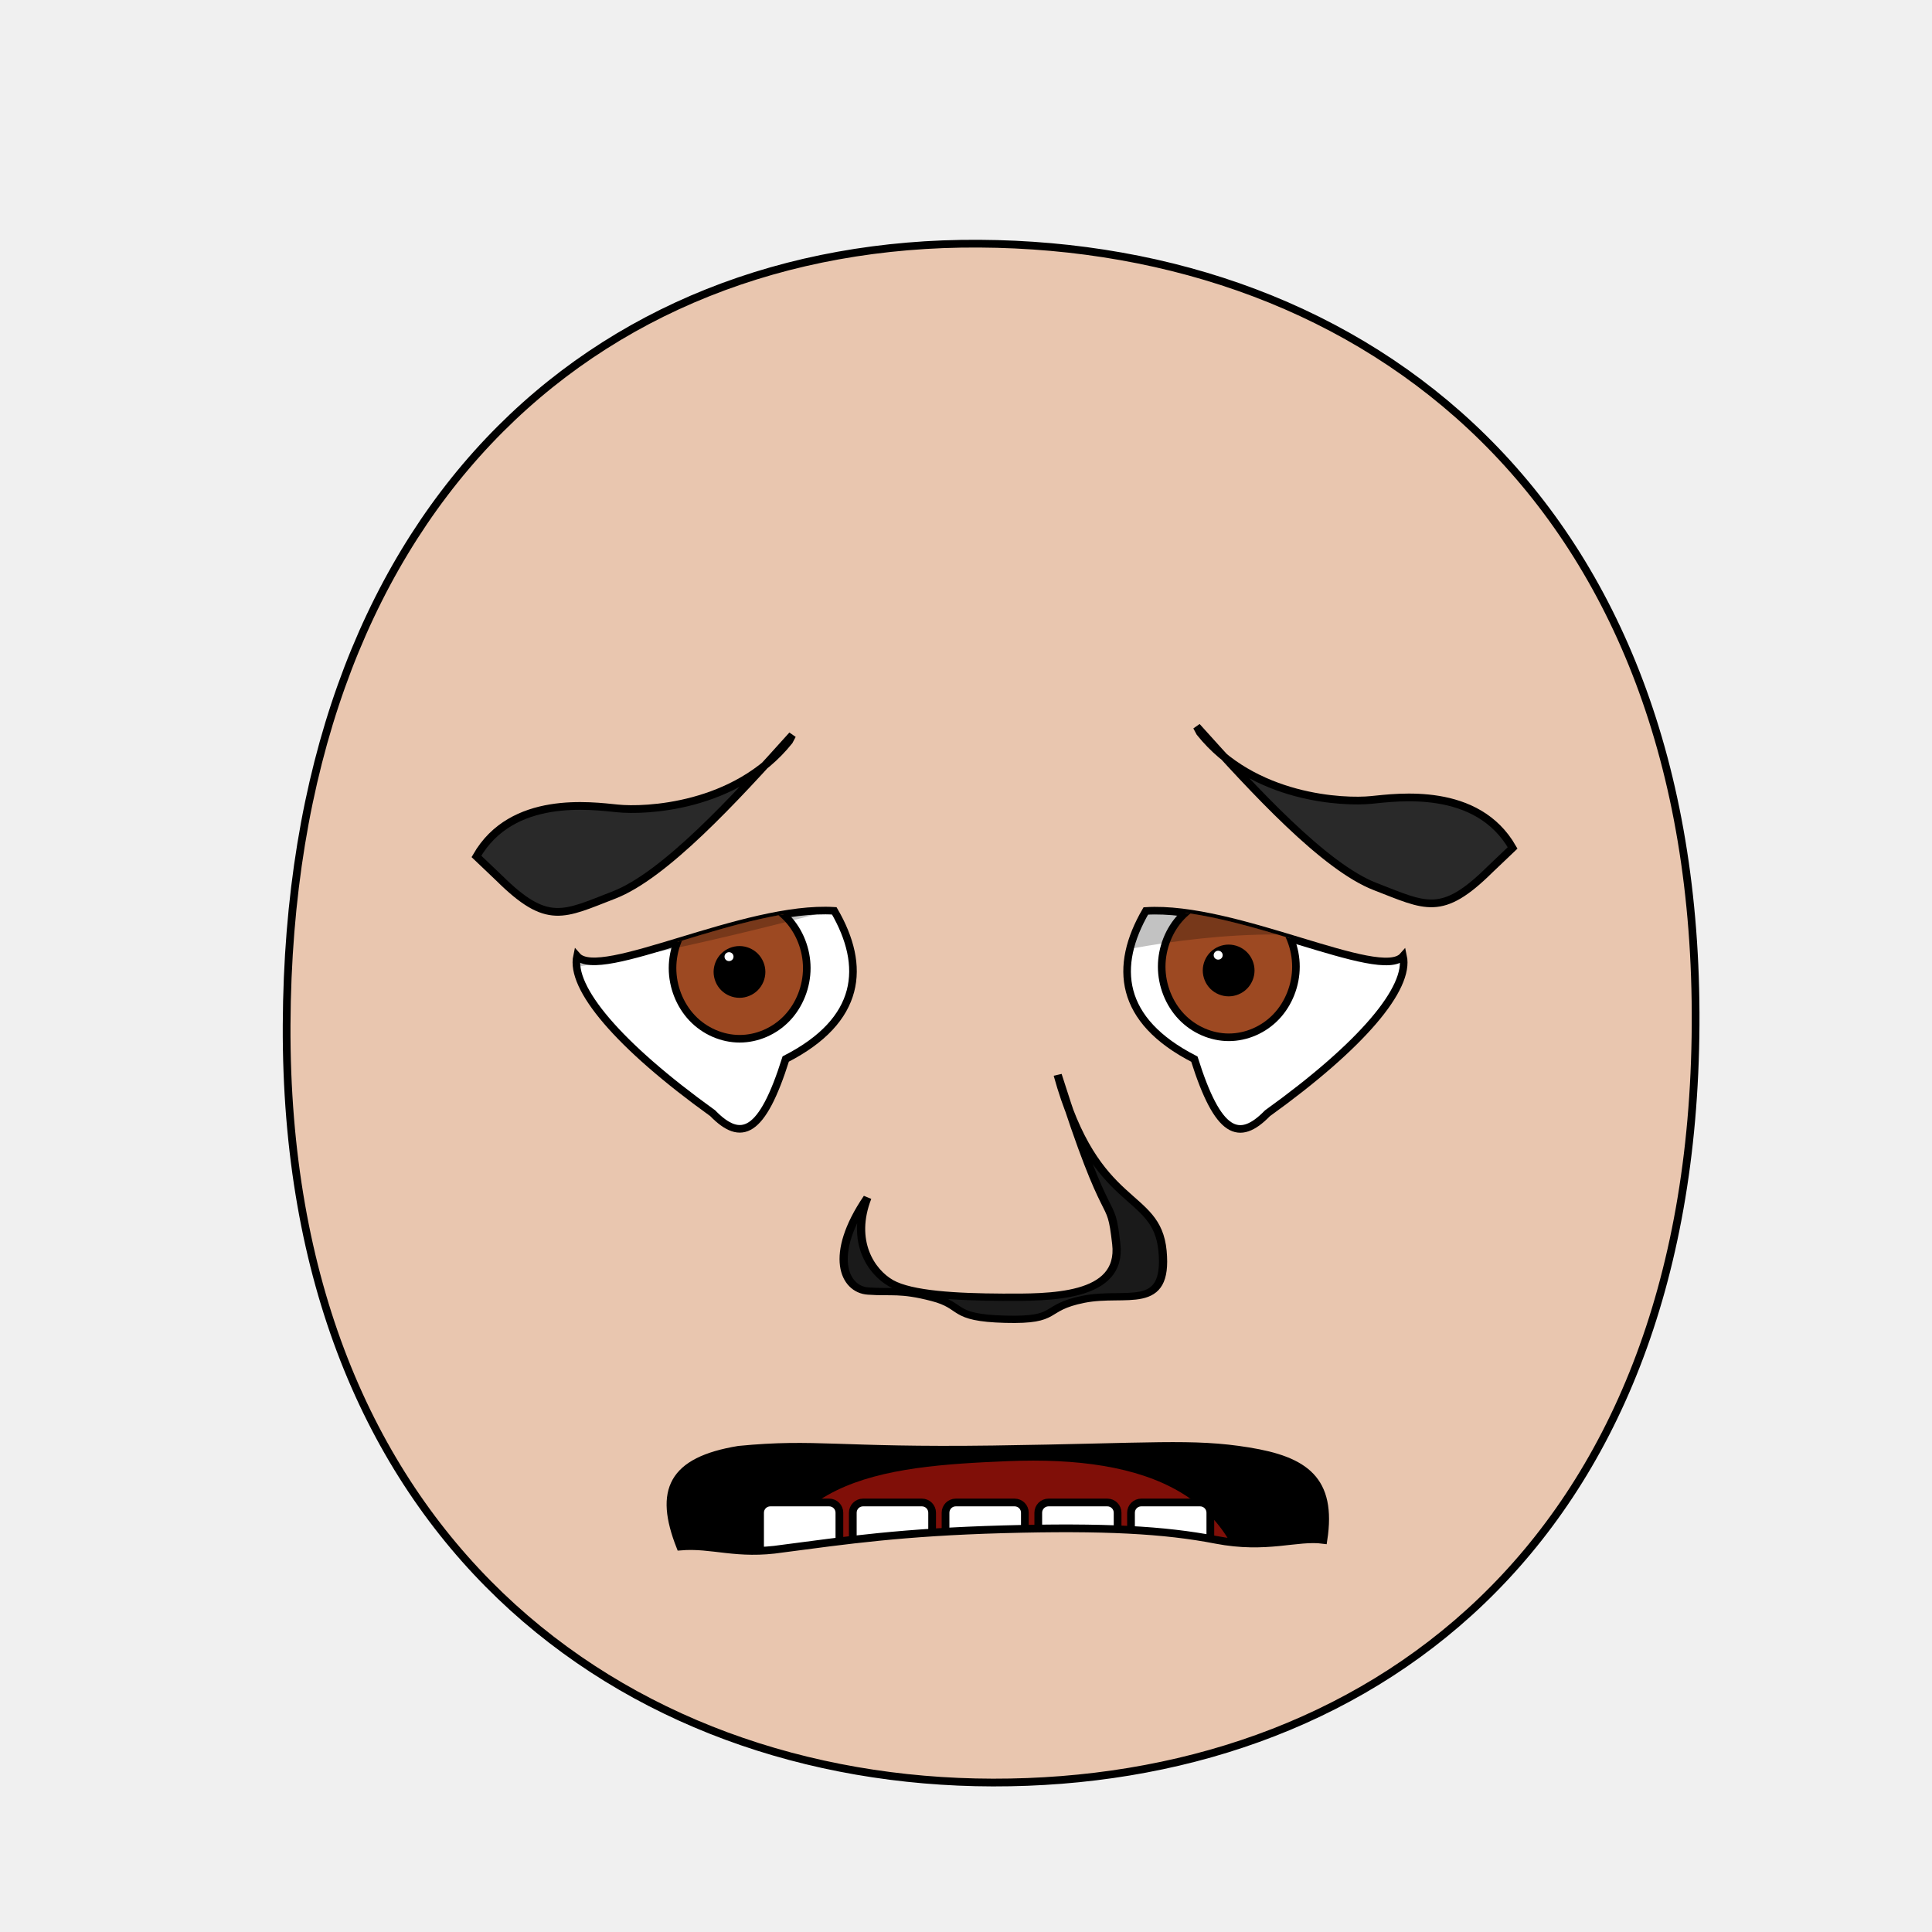
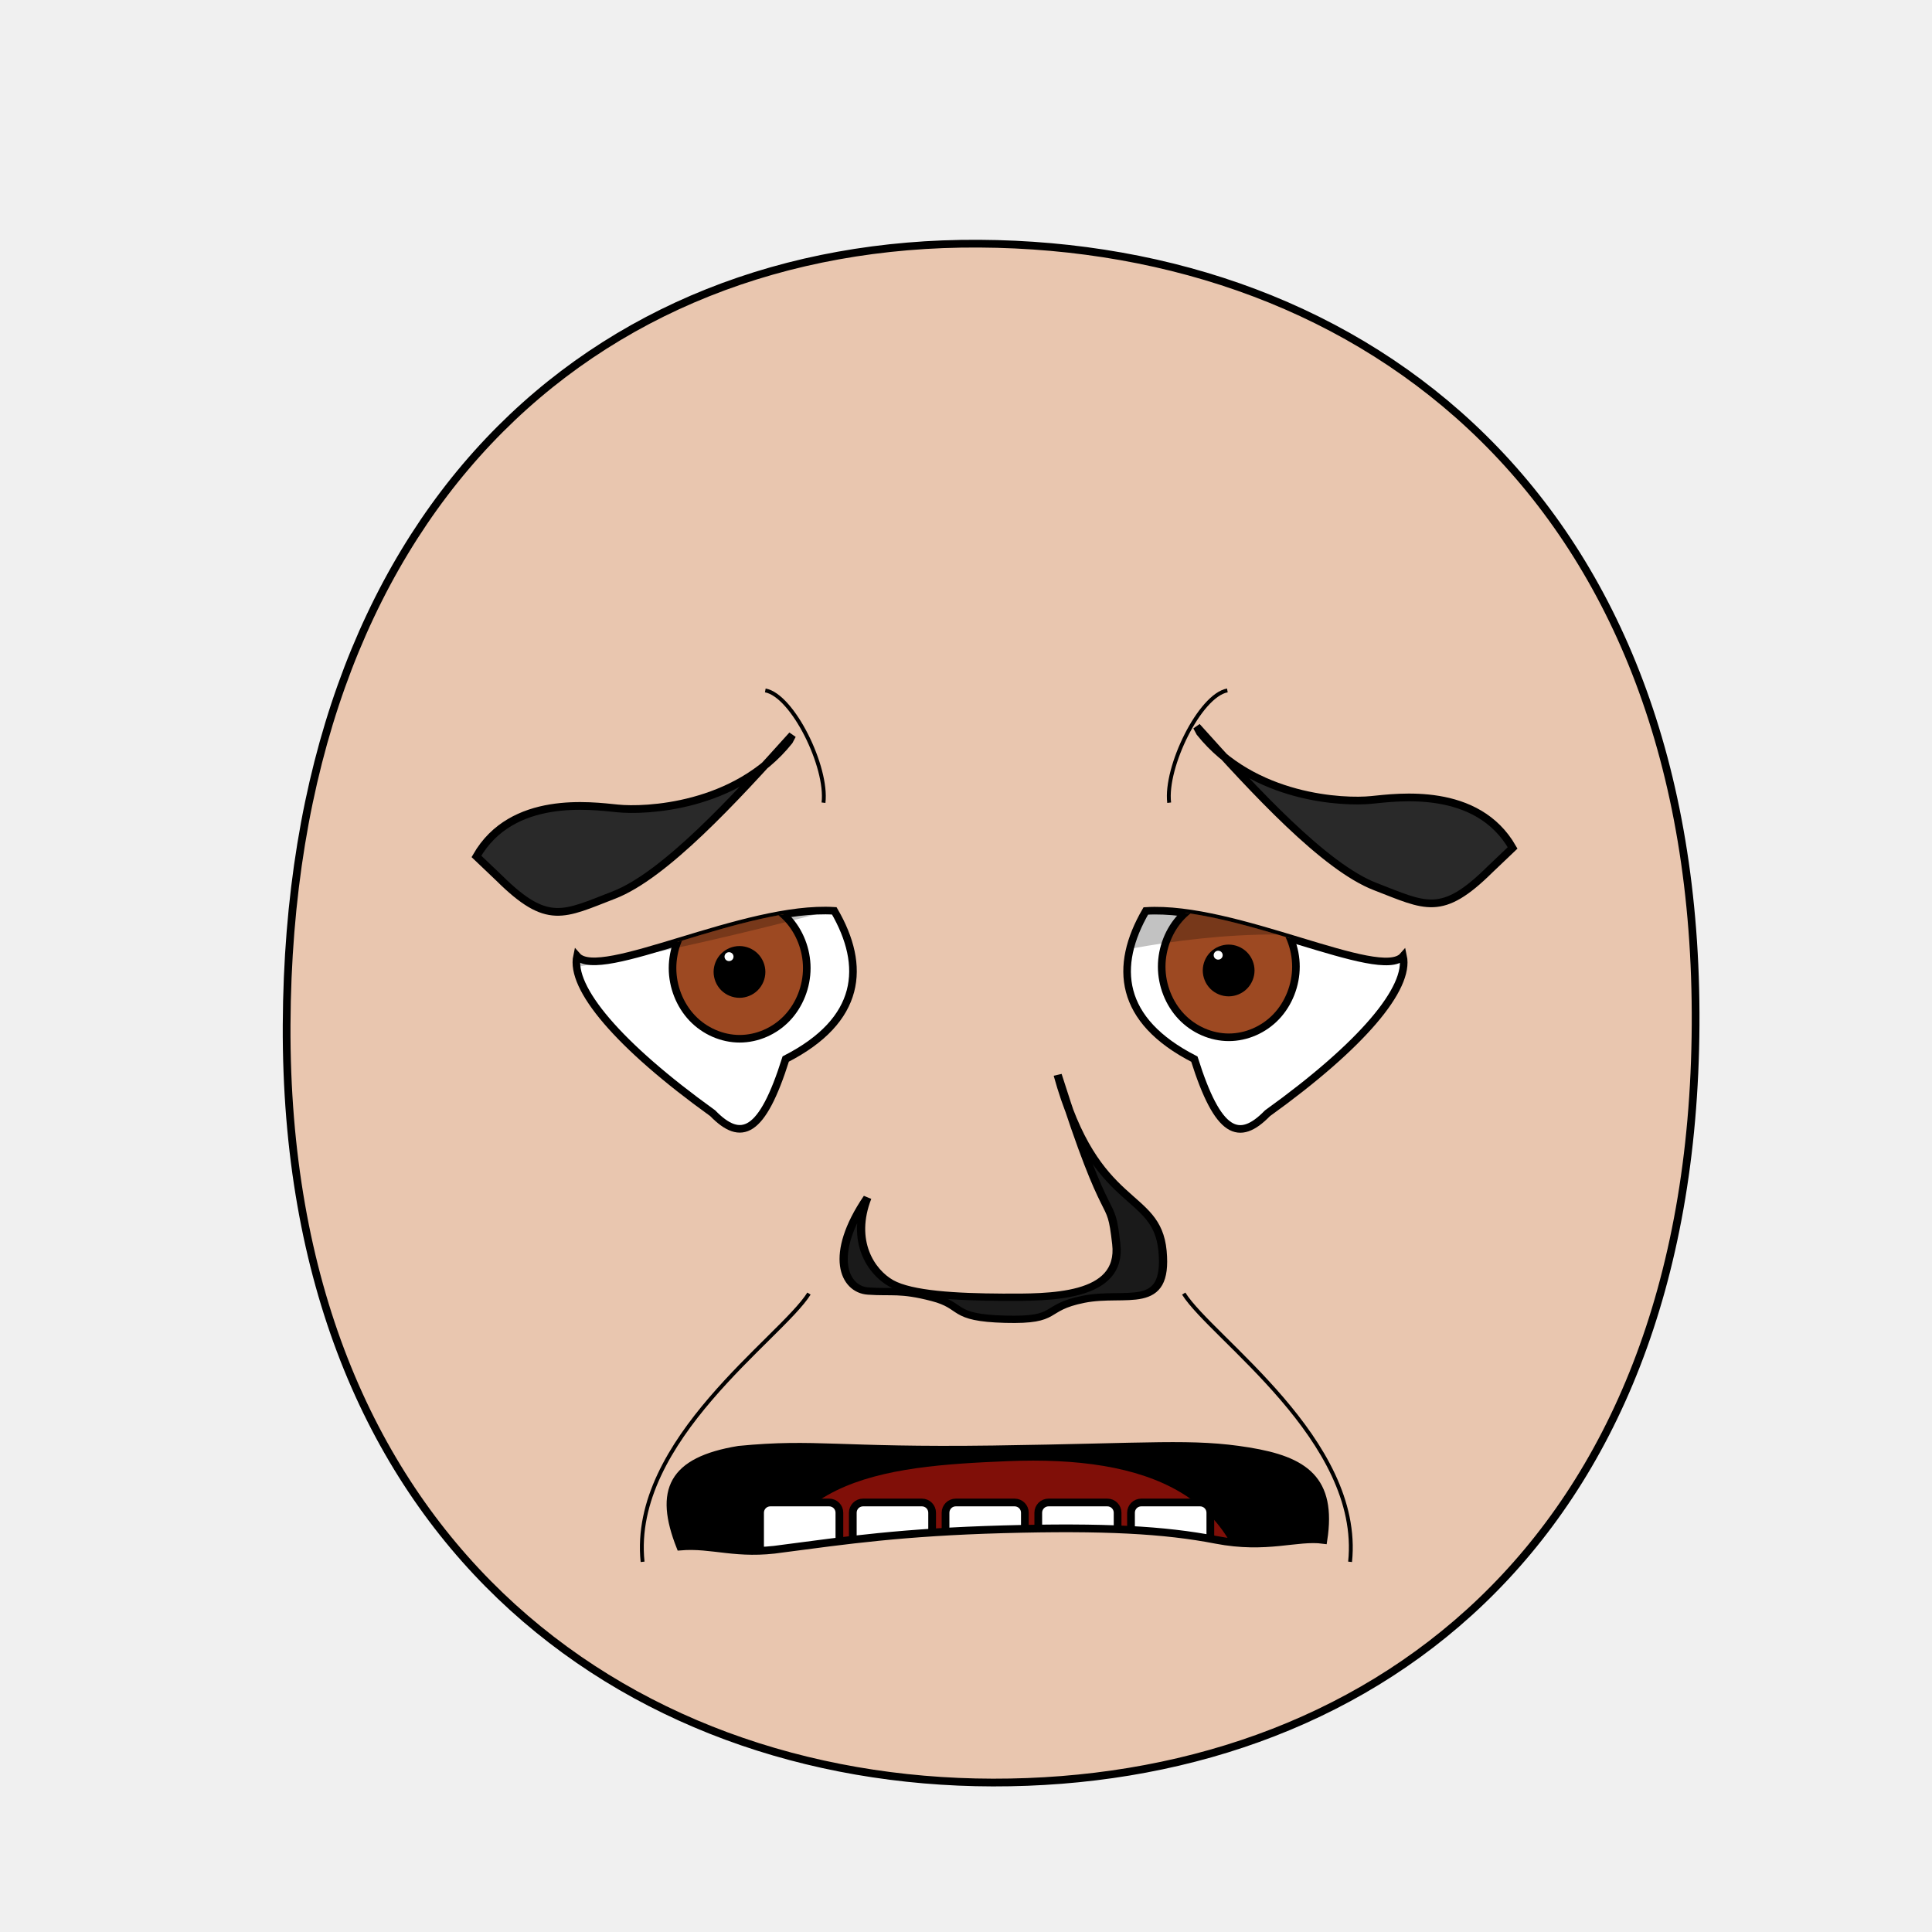
- <svg xmlns="http://www.w3.org/2000/svg" xmlns:xlink="http://www.w3.org/1999/xlink" version="1.1" viewBox="0 0 250 250" id="emoticon-front-view" width="100%" height="100%">
+ <svg xmlns="http://www.w3.org/2000/svg" xmlns:xlink="http://www.w3.org/1999/xlink" height="100%" width="100%" id="emoticon-front-view" viewBox="0 0 250 250" version="1.1">
  <defs id="defs4">
    <linearGradient id="linearGradient5745">
-       <stop style="stop-color:#f4c815;stop-opacity:1" id="stop5747" offset="0" />
-       <stop style="stop-color:#cc0000;stop-opacity:1" id="stop5749" offset="1" />
+       <stop style="stop-color:#f4c815;stop-opacity:1" offset="0" id="stop5747" />
+       <stop style="stop-color:#cc0000;stop-opacity:1" offset="1" id="stop5749" />
    </linearGradient>
    <linearGradient id="linearGradient2823">
-       <stop style="stop-color:#000000;stop-opacity:1" id="stop2825" offset="0" />
-       <stop style="stop-color:#6f0a5a;stop-opacity:1" id="stop2827" offset="1" />
+       <stop style="stop-color:#000000;stop-opacity:1" offset="0" id="stop2825" />
+       <stop style="stop-color:#6f0a5a;stop-opacity:1" offset="1" id="stop2827" />
    </linearGradient>
    <clipPath id="clipPath2967">
-       <use transform="translate(-55.48,15.25)" id="use2969" x="0" y="0" width="1" height="1" xlink:href="#path3622">
+       <use transform="translate(-55.48,15.25)" xlink:href="#path3622" height="1" width="1" y="0" x="0" id="use2969">
</use>
    </clipPath>
    <clipPath id="clipPath4022">
-       <use transform="matrix(-1,0,0,1,914.21,34.34)" id="use5959" x="0" y="0" width="250" height="250" xlink:href="#path3622">
+       <use transform="matrix(-1,0,0,1,914.21,34.34)" xlink:href="#path3622" height="250" width="250" y="0" x="0" id="use5959">
</use>
    </clipPath>
-     <radialGradient cx="-15.372" cy="2.705" r="1" fx="-15.372" fy="2.705" id="radialGradient5694" xlink:href="#linearGradient5745" gradientUnits="userSpaceOnUse" gradientTransform="matrix(98.09029,121.5278,-104.4591,83.94095,1881.611,1722.677)" spreadMethod="pad">
+     <radialGradient spreadMethod="pad" gradientTransform="matrix(98.09029,121.5278,-104.4591,83.94095,1881.611,1722.677)" gradientUnits="userSpaceOnUse" xlink:href="#linearGradient5745" id="radialGradient5694" fy="2.705" fx="-15.372" r="1" cy="2.705" cx="-15.372">
</radialGradient>
-     <linearGradient x1="107.143" y1="488.076" x2="138.571" y2="606.466" id="irisGradient" xlink:href="#linearGradient2823" gradientUnits="userSpaceOnUse" gradientTransform="translate(37.46307,-25.35117)">
+     <linearGradient gradientTransform="translate(37.46307,-25.35117)" gradientUnits="userSpaceOnUse" xlink:href="#linearGradient2823" id="irisGradient" y2="606.466" x2="138.571" y1="488.076" x1="107.143">
</linearGradient>
-     <clipPath id="clipPath-mouth" clipPathUnits="userSpaceOnUse">
-       <use height="250" width="250" id="use-mouth-outline" xlink:href="#mouth-outline" y="0" x="0" />
+     <clipPath clipPathUnits="userSpaceOnUse" id="clipPath-mouth">
+       <use x="0" y="0" xlink:href="#mouth-outline" id="use-mouth-outline" width="250" height="250" />
    </clipPath>
  </defs>
  <g id="head">
    <path style="fill:#e9c6af;stroke:#000000;stroke-width:1;stroke-opacity:1" d="M 128.48,230.66 C 176.27,230.75 219.01,200.57 219.41,132.64 219.80,64.72 176.76,31.81 126.68,31.53 76.60,31.24 37.38,66.28 37.09,132.64 36.80,199.01 80.69,230.57 128.48,230.66 Z" id="path164">
</path>
  </g>
  <g transform="matrix(0.16,0,0,0.16,62.66,44.61)" style="stroke-width:4.36;stroke-miterlimit:4;stroke-dasharray:none" id="left-eye">
    <path d="M 283.10,457.83 C 309.03,502.51 305.11,546.29 243.83,577.66 224.70,638.43 207.78,645.10 184.73,621.46 108.03,566.30 69.44,520.07 75.05,494.33 93.43,515.36 210.56,453.27 283.10,457.83 Z" style="fill:#ffffff;stroke:#000000;stroke-width:6.14;stroke-miterlimit:4;stroke-opacity:1;stroke-dasharray:none" id="path3622">
</path>
-     <g transform="translate(55.48,-15.25)" style="stroke-width:4.36;stroke-miterlimit:4;stroke-dasharray:none" clip-path="url(#clipPath2967)" id="lens">
+     <g transform="translate(55.48,-15.25)" style="stroke-width:4.36;stroke-miterlimit:4;stroke-dasharray:none" id="lens" clip-path="url(#clipPath2967)">
      <g id="g4403">
        <path style="fill:#9d4922;fill-opacity:1;stroke:#000000;stroke-width:6.14;stroke-miterlimit:4;stroke-opacity:1;stroke-dasharray:none" d="M 205.38,519.39 C 205.38,534.35 199.53,549.21 189.48,559.79 179.43,570.37 165.31,576.53 151.09,576.53 136.88,576.53 122.76,570.37 112.71,559.79 102.66,549.21 96.80,534.35 96.80,519.39 96.80,504.43 102.66,489.56 112.71,478.98 122.76,468.40 136.88,462.24 151.09,462.24 165.31,462.24 179.43,468.40 189.48,478.98 199.53,489.56 205.38,504.43 205.38,519.39 Z" id="iris">
</path>
        <path d="M 168.82,522.49 C 168.82,527.16 166.89,531.81 163.58,535.12 160.27,538.43 155.63,540.35 150.95,540.35 146.27,540.35 141.63,538.43 138.32,535.12 135.02,531.81 133.09,527.16 133.09,522.49 133.09,517.81 135.02,513.16 138.32,509.85 141.63,506.55 146.27,504.62 150.95,504.62 155.63,504.62 160.27,506.55 163.58,509.85 166.89,513.16 168.82,517.81 168.82,522.49 Z" style="fill:#000000;fill-opacity:1;stroke:#000000;stroke-width:6.14;stroke-miterlimit:4;stroke-opacity:1;stroke-dasharray:none" id="pupil">
</path>
        <path d="M 146.13,510.12 C 146.13,512.11 144.50,513.72 142.49,513.72 140.48,513.72 138.85,512.11 138.85,510.12 138.85,508.13 140.48,506.52 142.49,506.52 144.50,506.52 146.13,508.13 146.13,510.12 Z" style="fill:#ffffff;fill-opacity:1;stroke:none" id="glare">
</path>
      </g>
      <path style="opacity:0.24;fill:#000000;stroke:#000000;stroke-width:1px;stroke-linecap:butt;stroke-linejoin:miter;stroke-opacity:1" d="M -10.83,522.28 -11.18,407.57 305.31,412.27 305.57,449.64 C 305.57,449.64 215.02,476.86 112.93,499.69 37.80,516.49 -10.83,522.28 -10.83,522.28 Z" id="left-lid-shadow">
</path>
    </g>
  </g>
  <g transform="matrix(0.16,0,0,0.16,47.29,39.13)" style="stroke-width:4.36;stroke-miterlimit:4;stroke-dasharray:none" id="right-eye">
-     <use transform="matrix(-1,0,0,1,914.21,34.34)" id="use3959" x="0" y="0" width="250" height="250" xlink:href="#path3622">
+     <use transform="matrix(-1,0,0,1,914.21,34.34)" xlink:href="#path3622" height="250" width="250" y="0" x="0" id="use3959">
</use>
-     <g clip-path="url(#clipPath4022)" id="g4015">
-       <use transform="translate(547.15,17.82)" style="stroke-width:4.36;stroke-miterlimit:4;stroke-dasharray:none" id="right-lens" x="0" y="0" width="1" height="1" xlink:href="#g4403">
+     <g id="g4015" clip-path="url(#clipPath4022)">
+       <use transform="translate(547.15,17.82)" style="stroke-width:4.36;stroke-miterlimit:4;stroke-dasharray:none" xlink:href="#g4403" height="1" width="1" y="0" x="0" id="right-lens">
</use>
      <path style="opacity:0.24;fill:#000000;stroke:#000000;stroke-width:1px;stroke-linecap:butt;stroke-linejoin:miter;stroke-miterlimit:4;stroke-opacity:1;stroke-dasharray:none" d="M 537.99,543.46 527.72,452.73 710.91,412.76 841.14,520.94 C 841.14,520.94 816.50,510.87 736.24,510.69 655.98,510.50 569.86,530.69 537.99,543.46 Z" id="right-lid-shadow">
</path>
    </g>
  </g>
  <path d="M 102.11,95.89 102.52,95.12 C 95,103.50 85.97,113.29 79.43,115.82 72.90,118.34 70.85,119.82 64.59,113.62 L 61.65,110.82 C 66.24,102.80 76.53,104.28 79.93,104.61 83.41,104.97 95.20,104.53 102.11,95.89 Z" style="fill:#292929;fill-opacity:1;fill-rule:nonzero;stroke:#000000;stroke-width:1;stroke-miterlimit:4;stroke-opacity:1;stroke-dasharray:none" id="left-eye-brow">
</path>
  <g style="stroke-width:1" transform="matrix(1.13,0,0,1,-17.27,2.11)" id="nose">
    <path style="fill:#1a1a1a;stroke:#000000;stroke-width:0.94;stroke-miterlimit:4;stroke-dasharray:none" d="M 114.61,152.87 C 112.68,158.46 114.99,162.45 117.32,163.94 119.64,165.41 124.80,165.72 130.09,165.75 135.39,165.77 143.84,165.91 143.11,158.85 142.40,151.77 142.40,158.34 136.40,136.98 140.73,154.71 147.75,151.82 148.41,159.77 149.06,167.72 144.29,164.92 139.39,166.01 134.50,167.11 136.76,168.79 130.40,168.60 124.05,168.41 125.78,166.87 122.07,165.79 118.37,164.70 117.41,165.17 114.69,164.95 111.96,164.75 110.11,160.34 114.61,152.87 Z" id="nose-outline">
</path>
  </g>
-   <use transform="matrix(-1,0,0,1,257.38,-1.10)" id="right-eye-brow" x="0" y="0" width="250" height="250" xlink:href="#left-eye-brow">
+   <use transform="matrix(-1,0,0,1,257.38,-1.10)" xlink:href="#left-eye-brow" height="250" width="250" y="0" x="0" id="right-eye-brow">
</use>
  <g id="mouth">
-     <g id="mouth-interior" clip-path="url(#clipPath-mouth)">
-       <rect style="fill:#000000;fill-opacity:1;stroke:none" y="159.934" x="68.16" height="66.556" width="119.944" id="mouth-background">
+     <g clip-path="url(#clipPath-mouth)" id="mouth-interior">
+       <rect style="fill:#000000;fill-opacity:1;stroke:none" id="mouth-background" width="119.944" height="66.556" x="68.16" y="159.934">
</rect>
      <path d="M 98.34,211.42 C 98.01,191.12 114.23,189.74 130.46,189.07 148.01,188.36 161.92,193.11 161.92,211.42 140.73,211.42 119.54,211.42 98.34,211.42 Z" style="fill:#800f08;fill-opacity:1;stroke:none" id="tongue">
</path>
-       <g style="stroke:#000000;stroke-opacity:1" transform="translate(4,-0.68)" id="upper-teeth" morph="fix-children">
-         <rect style="fill:#ffffff;fill-opacity:1;stroke:#000000;stroke-width:1.004;stroke-opacity:1" id="tooth-02" width="10.356" height="15.123" x="95.524" y="158.195" ry="1.325" rx="1.336" transform="matrix(0.991225,0.1321854,0,1,0,0)">
+       <g style="stroke:#000000;stroke-opacity:1" transform="translate(4,-0.68)" morph="fix-children" id="upper-teeth">
+         <rect transform="matrix(0.991225,0.1321854,0,1,0,0)" rx="1.336" ry="1.325" y="158.195" x="95.524" height="15.123" width="10.356" id="tooth-02" style="fill:#ffffff;fill-opacity:1;stroke:#000000;stroke-width:1.004;stroke-opacity:1">
</rect>
-         <rect style="fill:#ffffff;fill-opacity:1;stroke:#000000;stroke-opacity:1" rx="1.325" ry="1.325" y="172.091" x="106.352" height="15.123" width="10.265" id="tooth-03">
+         <rect transform="matrix(0.999781,0.02092668,0,1,0,0)" id="tooth-03" width="10.267" height="15.123" x="106.375" y="169.934" ry="1.325" rx="1.325" style="fill:#ffffff;fill-opacity:1;stroke:#000000;stroke-width:1;stroke-opacity:1">
</rect>
-         <rect style="fill:#ffffff;fill-opacity:1;stroke:#000000;stroke-opacity:1" id="tooth-04" width="10.265" height="15.123" x="118.352" y="172.091" ry="1.325" rx="1.325">
+         <rect rx="1.325" ry="1.325" y="172.327" x="118.352" height="15.123" width="10.265" id="tooth-04" style="fill:#ffffff;fill-opacity:1;stroke:#000000;stroke-opacity:1">
</rect>
-         <rect style="fill:#ffffff;fill-opacity:1;stroke:#000000;stroke-opacity:1" rx="1.325" ry="1.325" y="172.091" x="130.352" height="15.123" width="10.265" id="tooth-05">
+         <rect transform="matrix(0.999781,-0.02092669,0,1,0,0)" id="tooth-05" width="10.267" height="15.123" x="130.381" y="174.986" ry="1.325" rx="1.325" style="fill:#ffffff;fill-opacity:1;stroke:#000000;stroke-width:1;stroke-opacity:1">
</rect>
-         <rect style="fill:#ffffff;fill-opacity:1;stroke:#000000;stroke-width:1.006;stroke-opacity:1" id="tooth-06" width="10.394" height="15.123" x="144.054" y="194.764" ry="1.325" rx="1.341" transform="matrix(0.9876076,-0.1569434,0,1,0,0)">
+         <rect transform="matrix(0.9876076,-0.1569434,0,1,0,0)" rx="1.341" ry="1.325" y="194.646" x="144.054" height="15.123" width="10.394" id="tooth-06" style="fill:#ffffff;fill-opacity:1;stroke:#000000;stroke-width:1.006;stroke-opacity:1">
</rect>
      </g>
      <g style="stroke:#000000;stroke-opacity:1" transform="translate(4,22.33)" id="lower-teeth">
-         <rect style="fill:#ffffff;fill-opacity:1;stroke:#000000;stroke-opacity:1" rx="1.325" ry="1.325" y="172.091" x="94.352" height="15.123" width="10.265" id="tooth-09">
+         <rect style="fill:#ffffff;fill-opacity:1;stroke:#000000;stroke-opacity:1" id="tooth-09" width="10.265" height="15.123" x="94.352" y="172.091" ry="1.325" rx="1.325">
</rect>
-         <rect style="fill:#ffffff;fill-opacity:1;stroke:#000000;stroke-opacity:1" id="tooth-10" width="10.265" height="15.123" x="106.352" y="172.091" ry="1.325" rx="1.325">
+         <rect style="fill:#ffffff;fill-opacity:1;stroke:#000000;stroke-opacity:1" rx="1.325" ry="1.325" y="172.091" x="106.352" height="15.123" width="10.265" id="tooth-10">
</rect>
-         <rect style="fill:#ffffff;fill-opacity:1;stroke:#000000;stroke-opacity:1" rx="1.325" ry="1.325" y="172.091" x="118.352" height="15.123" width="10.265" id="tooth-11">
+         <rect style="fill:#ffffff;fill-opacity:1;stroke:#000000;stroke-opacity:1" id="tooth-11" width="10.265" height="15.123" x="118.352" y="172.091" ry="1.325" rx="1.325">
</rect>
-         <rect style="fill:#ffffff;fill-opacity:1;stroke:#000000;stroke-opacity:1" id="tooth-12" width="10.265" height="15.123" x="130.352" y="172.091" ry="1.325" rx="1.325">
+         <rect style="fill:#ffffff;fill-opacity:1;stroke:#000000;stroke-opacity:1" rx="1.325" ry="1.325" y="172.091" x="130.352" height="15.123" width="10.265" id="tooth-12">
</rect>
-         <rect style="fill:#ffffff;fill-opacity:1;stroke:#000000;stroke-opacity:1" rx="1.325" ry="1.325" y="172.091" x="142.352" height="15.123" width="10.265" id="tooth-13">
+         <rect style="fill:#ffffff;fill-opacity:1;stroke:#000000;stroke-opacity:1" id="tooth-13" width="10.265" height="15.123" x="142.352" y="172.091" ry="1.325" rx="1.325">
</rect>
      </g>
    </g>
    <path d="M 171.25,199.26 C 167.82,198.79 163.96,200.53 157.33,199.25 150.70,197.96 142.85,197.53 129.80,197.89 116.81,198.25 109.37,199.33 101.29,200.39 95.31,201.31 92.20,199.76 88.02,200.12 85.18,192.90 86.90,189.03 95.60,187.60 105.60,186.63 108.32,187.83 128.53,187.55 149.18,187.26 154.26,186.61 161.54,187.79 168.83,188.97 172.45,191.46 171.25,199.26 Z" style="fill:none;stroke:#000000;stroke-width:1px;stroke-miterlimit:4;stroke-opacity:1" id="mouth-outline">
</path>
  </g>
+   <g style="stroke-width:0.50;stroke-miterlimit:4;stroke-dasharray:none" id="wrinkles">
+     <path d="M 99.03,89.34 C 102.60,90 107.12,99.27 106.56,103.87" style="fill:none;stroke:#000000;stroke-width:0.50;stroke-linecap:butt;stroke-linejoin:miter;stroke-miterlimit:4;stroke-opacity:1;stroke-dasharray:none" id="wrinkle-left-brow">
+ </path>
+     <path d="M 83.15,202.10 C 81.52,186.36 101.09,173.13 104.68,167.39" style="fill:none;stroke:#000000;stroke-width:0.50;stroke-linecap:butt;stroke-linejoin:miter;stroke-opacity:1;stroke-miterlimit:4;stroke-dasharray:none" id="wrinkle-left-cheek">
+ </path>
+     <use transform="matrix(-1,0,0,1,257.85,0)" style="stroke-width:0.50;stroke-miterlimit:4;stroke-dasharray:none" x="0" y="0" xlink:href="#wrinkle-left-brow" id="wrinkle-right-brow" width="250" height="250">
+ </use>
+     <use transform="matrix(-1,0,0,1,257.85,0)" style="stroke-width:0.50;stroke-miterlimit:4;stroke-dasharray:none" x="0" y="0" xlink:href="#wrinkle-left-cheek" id="wrinkle-right-cheek" width="250" height="250">
+ </use>
+   </g>
</svg>
